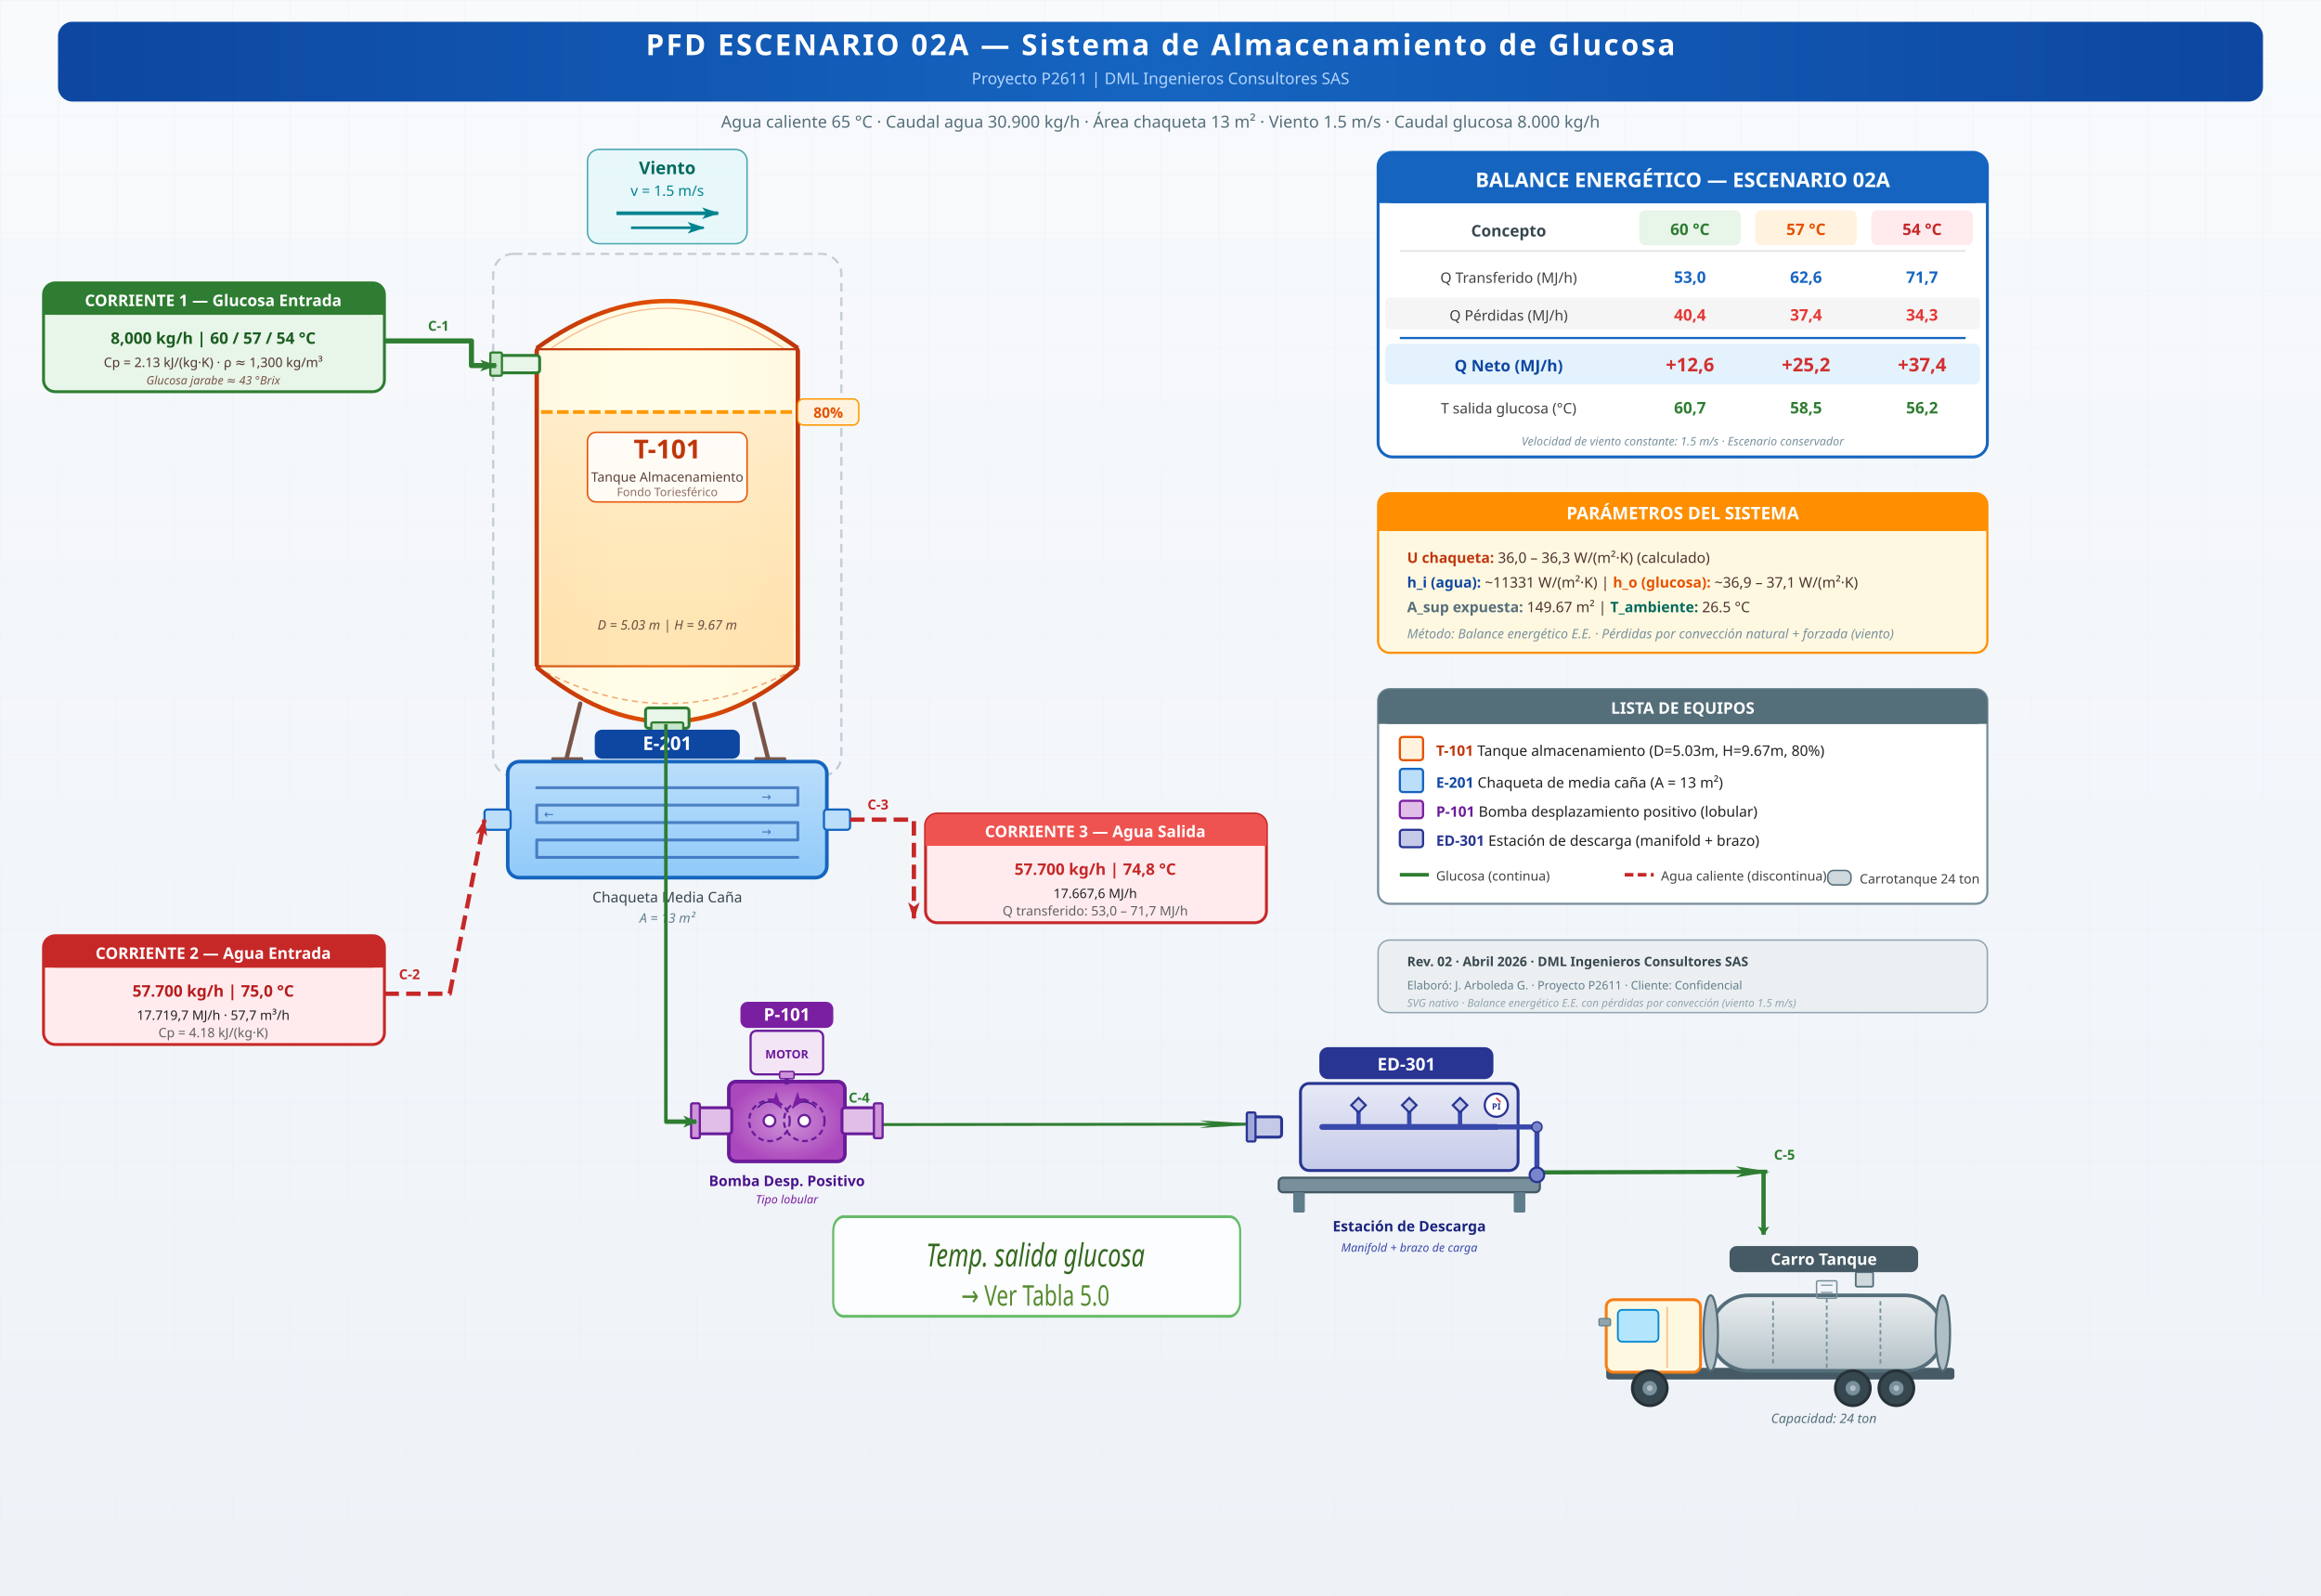
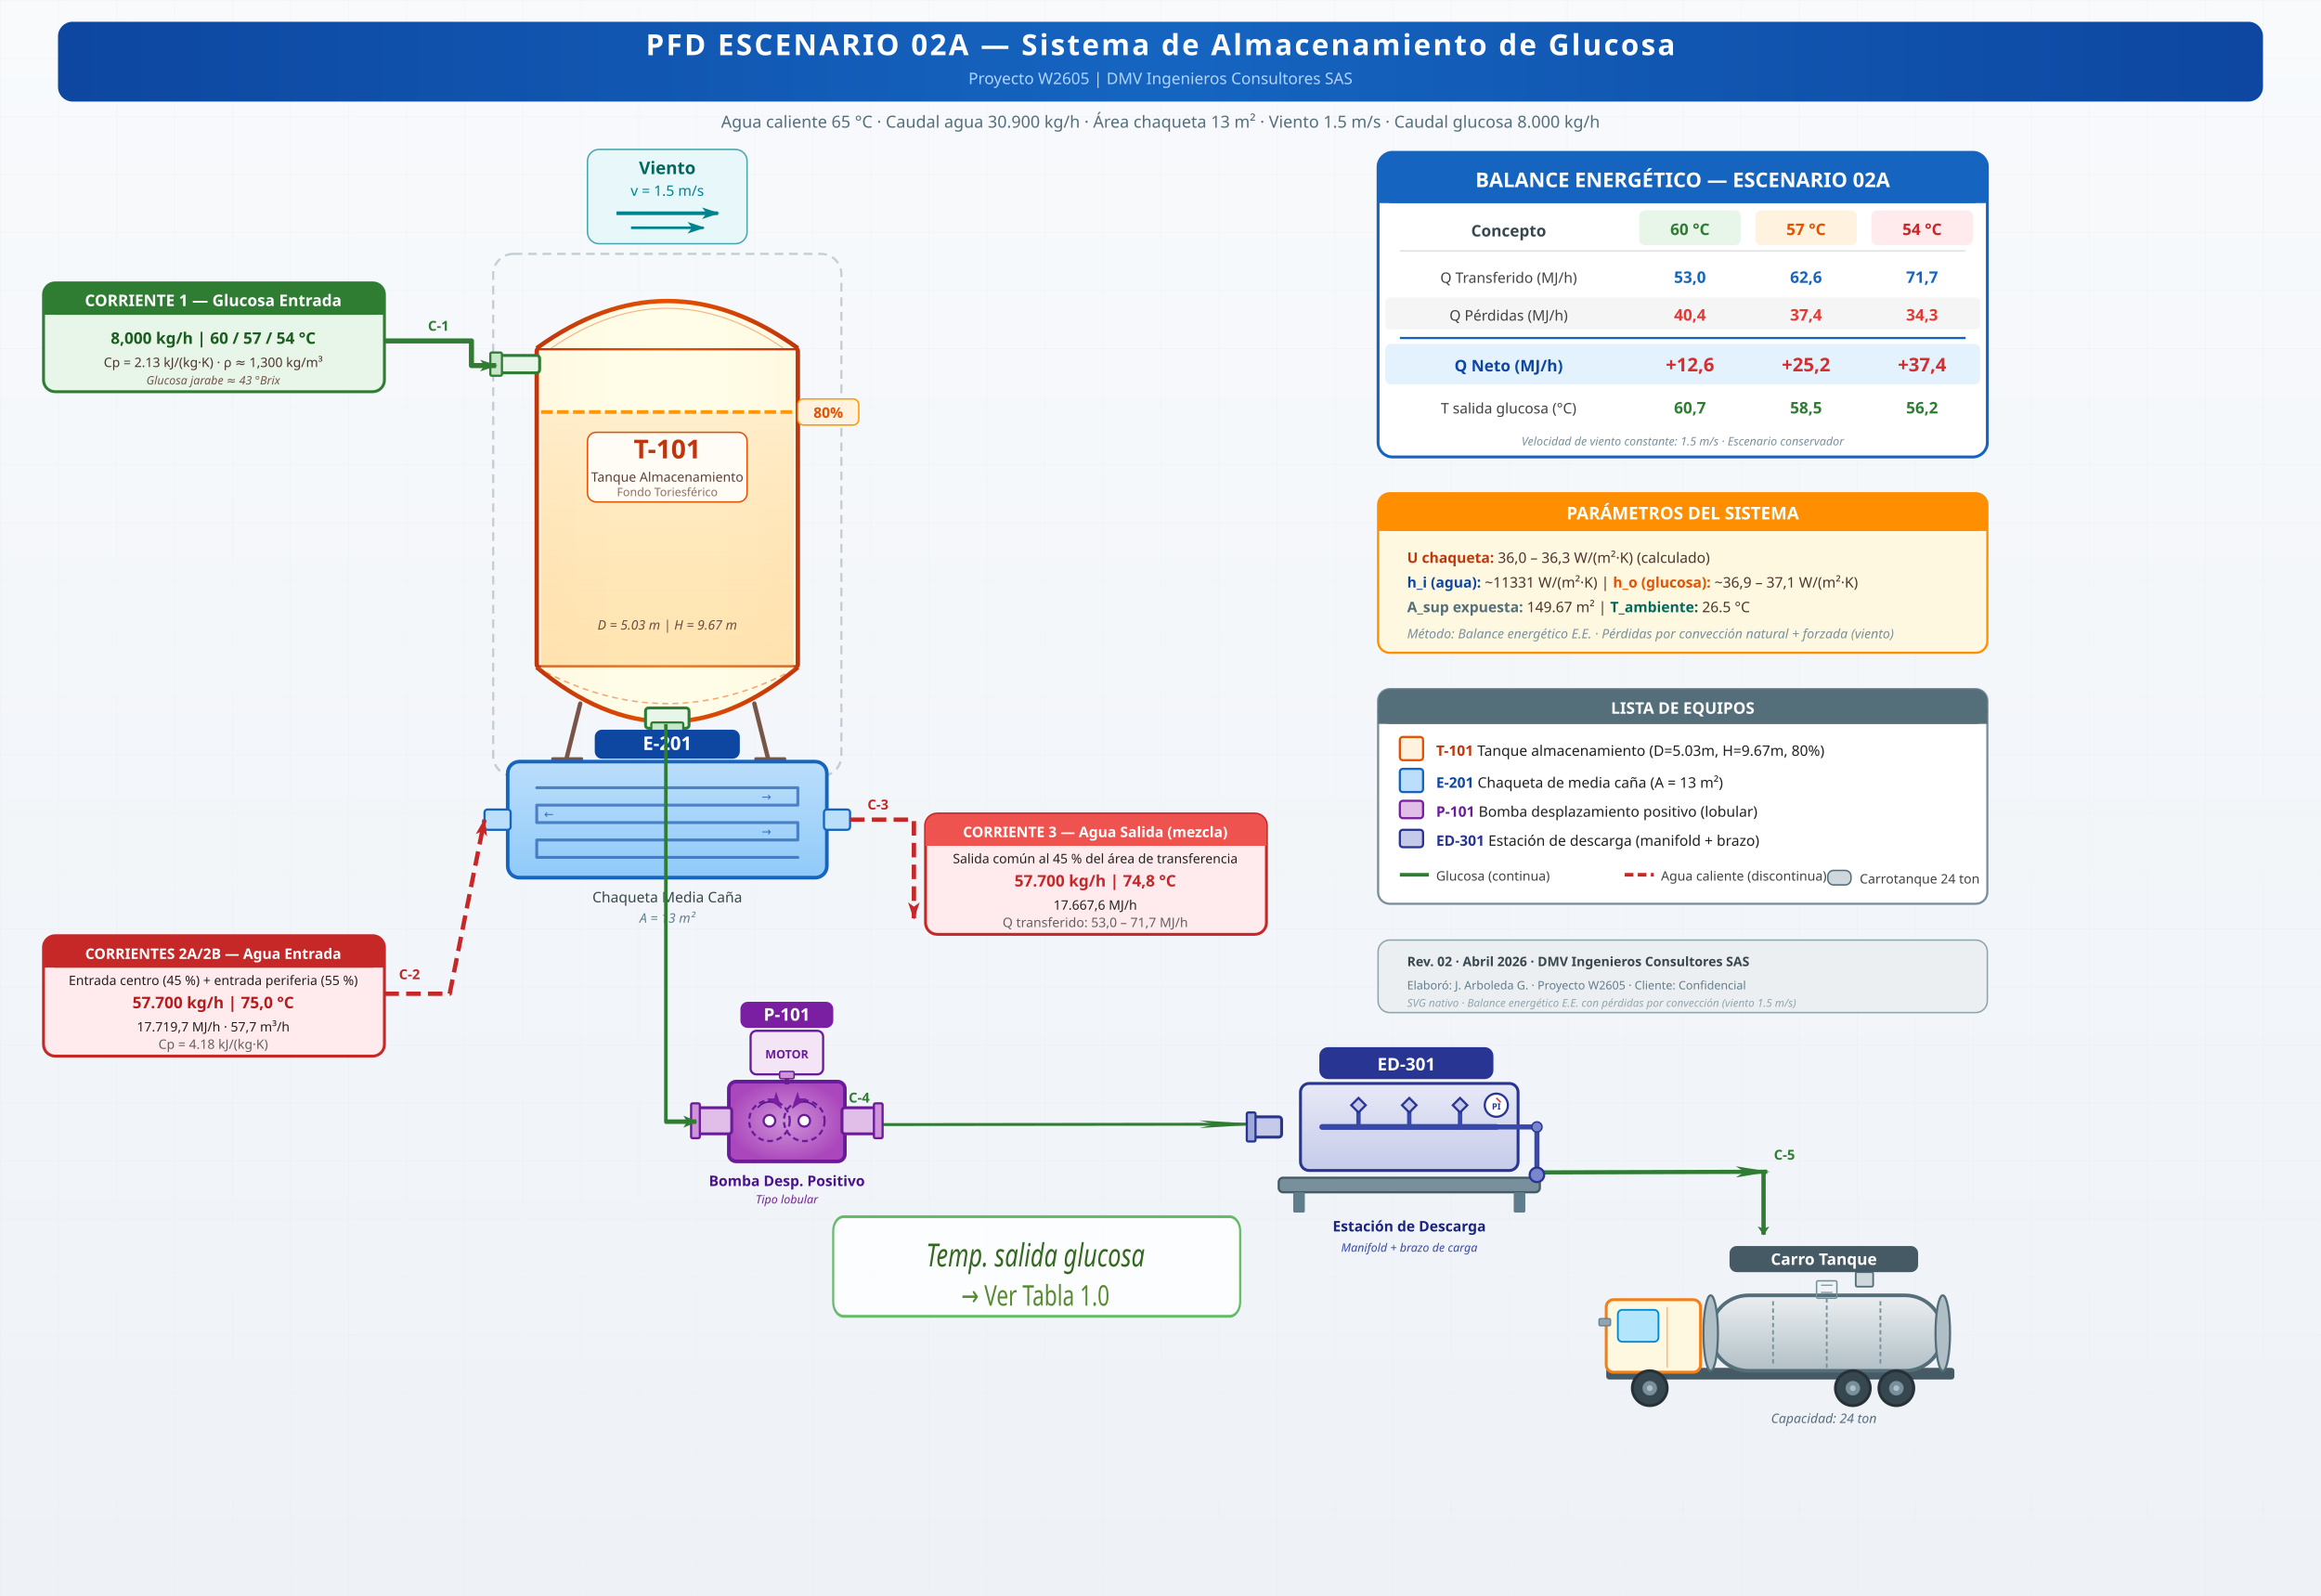
<svg xmlns="http://www.w3.org/2000/svg" width="1600" height="1100" viewBox="0 0 1600 1100" version="1.1" id="svg164">
  <defs id="defs27">
    <linearGradient id="bgGrad" x1="0" y1="0" x2="0" y2="1">
      <stop offset="0%" stop-color="#F8FAFC" id="stop1" />
      <stop offset="100%" stop-color="#EEF2F7" id="stop2" />
    </linearGradient>
    <pattern id="grid" width="40" height="40" patternUnits="userSpaceOnUse">
      <path d="M 40 0 L 0 0 0 40" fill="none" stroke="#E2E8F0" stroke-width="0.5" opacity="0.6" id="path2" />
    </pattern>
    <linearGradient id="tankBody" x1="0" y1="0" x2="1" y2="0">
      <stop offset="0%" stop-color="#FFF8E1" id="stop3" />
      <stop offset="30%" stop-color="#FFFDE7" id="stop4" />
      <stop offset="70%" stop-color="#FFFDE7" id="stop5" />
      <stop offset="100%" stop-color="#FFF8E1" id="stop6" />
    </linearGradient>
    <linearGradient id="tankStroke" x1="0" y1="0" x2="1" y2="0">
      <stop offset="0%" stop-color="#BF360C" id="stop7" />
      <stop offset="50%" stop-color="#E65100" id="stop8" />
      <stop offset="100%" stop-color="#BF360C" id="stop9" />
    </linearGradient>
    <linearGradient id="glucosaLiquid" x1="0" y1="0" x2="0" y2="1">
      <stop offset="0%" stop-color="#FFE0B2" stop-opacity="0.5" id="stop10" />
      <stop offset="100%" stop-color="#FFB74D" stop-opacity="0.35" id="stop11" />
    </linearGradient>
    <radialGradient id="pumpGrad" cx="33.394" cy="32.94" r="34.437" gradientTransform="scale(1.197824,0.8348471)" fx="33.394" fy="32.94" gradientUnits="userSpaceOnUse">
      <stop offset="0%" stop-color="#CE93D8" id="stop12" />
      <stop offset="100%" stop-color="#AB47BC" id="stop13" />
    </radialGradient>
    <linearGradient id="truckTankGrad" x1="40.973" y1="1.295" x2="40.973" y2="95.403" gradientTransform="scale(1.726746,0.579124)" gradientUnits="userSpaceOnUse">
      <stop offset="0%" stop-color="#ECEFF1" id="stop14" />
      <stop offset="50%" stop-color="#CFD8DC" id="stop15" />
      <stop offset="100%" stop-color="#B0BEC5" id="stop16" />
    </linearGradient>
    <linearGradient id="jacketGrad" x1="0" y1="0" x2="0" y2="1">
      <stop offset="0%" stop-color="#BBDEFB" id="stop17" />
      <stop offset="100%" stop-color="#90CAF9" id="stop18" />
    </linearGradient>
    <linearGradient id="titleGrad" x1="0" y1="0" x2="1" y2="0">
      <stop offset="0%" stop-color="#0D47A1" id="stop19" />
      <stop offset="50%" stop-color="#1565C0" id="stop20" />
      <stop offset="100%" stop-color="#0D47A1" id="stop21" />
    </linearGradient>
    <linearGradient id="stationGrad" x1="8.941" y1="29.749" x2="8.941" y2="126.827" gradientTransform="scale(1.565763,0.6386664)" gradientUnits="userSpaceOnUse">
      <stop offset="0%" stop-color="#E8EAF6" id="stop22" />
      <stop offset="100%" stop-color="#C5CAE9" id="stop23" />
    </linearGradient>
    <filter id="shadow" x="-5%" y="-5%" width="115%" height="115%">
      <feDropShadow dx="2" dy="3" stdDeviation="4" flood-color="#1A237E" flood-opacity="0.12" />
    </filter>
    <filter id="shadowSm" x="-3%" y="-3%" width="108%" height="108%">
      <feDropShadow dx="1" dy="1.5" stdDeviation="2" flood-color="#000" flood-opacity="0.1" />
    </filter>
    <marker id="arrowGreen" markerWidth="12" markerHeight="8" refX="11" refY="4" orient="auto" markerUnits="userSpaceOnUse">
      <path d="M 0 0 L 12 4 L 0 8 L 3 4 Z" fill="#2E7D32" id="path23" />
    </marker>
    <marker id="arrowRed" markerWidth="12" markerHeight="8" refX="11" refY="4" orient="auto" markerUnits="userSpaceOnUse">
      <path d="M 0 0 L 12 4 L 0 8 L 3 4 Z" fill="#C62828" id="path24" />
    </marker>
    <marker id="arrowCyan" markerWidth="12" markerHeight="8" refX="11" refY="4" orient="auto" markerUnits="userSpaceOnUse">
      <path d="M 0 0 L 12 4 L 0 8 L 3 4 Z" fill="#00838F" id="path25" />
    </marker>
    <marker id="arrowPurple" markerWidth="12" markerHeight="8" refX="11" refY="4" orient="auto" markerUnits="userSpaceOnUse">
      <path d="M 0 0 L 12 4 L 0 8 L 3 4 Z" fill="#7B1FA2" id="path26" />
    </marker>
    <marker id="arrowIndigo" markerWidth="12" markerHeight="8" refX="11" refY="4" orient="auto" markerUnits="userSpaceOnUse">
      <path d="M 0 0 L 12 4 L 0 8 L 3 4 Z" fill="#283593" id="path27" />
    </marker>
    <marker id="arrowGreen-0" markerWidth="12" markerHeight="8" refX="11" refY="4" orient="auto" markerUnits="userSpaceOnUse">
      <path d="M 0,0 12,4 0,8 3,4 Z" fill="#2e7d32" id="path23-9" />
    </marker>
    <marker id="arrowGreen-0-8" markerWidth="12" markerHeight="8" refX="11" refY="4" orient="auto" markerUnits="userSpaceOnUse">
      <path d="M 0,0 12,4 0,8 3,4 Z" fill="#2e7d32" id="path23-9-2" />
    </marker>
  </defs>
  <rect width="1600" height="1100" fill="url(#bgGrad)" id="rect27" />
  <rect width="1600" height="1100" fill="url(#grid)" id="rect28" />
  <polyline points="838,783 838,810 838,866" fill="none" stroke="#2e7d32" stroke-width="3" stroke-linejoin="round" marker-end="url(#arrowGreen-0-8)" id="polyline103-8-5" transform="matrix(-0.01100097,-0.9608319,1.961035,-0.00539005,-470.8114,1617.572)" style="marker-end:url(#arrowGreen-0-8)" />
  <polyline points="838,783 838,810 838,866" fill="none" stroke="#2e7d32" stroke-width="3" stroke-linejoin="round" marker-end="url(#arrowGreen-0)" id="polyline103-8" transform="matrix(-0.02019914,-0.6612821,3.600703,-0.00370964,-2234.926,1332.301)" style="marker-end:url(#arrowGreen-0)" />
  <g id="g30">
    <rect x="40" y="15" width="1520" height="55" rx="10" fill="url(#titleGrad)" id="rect29" />
    <text x="800" y="38" font-family="'Segoe UI', Tahoma, sans-serif" font-size="20" font-weight="700" fill="#FFF" text-anchor="middle" letter-spacing="1.5" id="text29">PFD ESCENARIO 02A — Sistema de Almacenamiento de Glucosa</text>
-     <text x="800" y="58" font-family="'Segoe UI', Tahoma, sans-serif" font-size="11" fill="#B3D4FC" text-anchor="middle" id="text30">Proyecto P2611  |  DML Ingenieros Consultores SAS</text>
+     <text x="800" y="58" font-family="'Segoe UI', Tahoma, sans-serif" font-size="11" fill="#B3D4FC" text-anchor="middle" id="text30">Proyecto W2605  |  DMV Ingenieros Consultores SAS</text>
  </g>
  <text x="800" y="88" font-family="'Segoe UI', Tahoma, sans-serif" font-size="11.5" fill="#546E7A" text-anchor="middle" id="text31">
    Agua caliente 65 °C  ·  Caudal agua 30.900 kg/h  ·  Área chaqueta 13 m²  ·  Viento 1.5 m/s  ·  Caudal glucosa 8.000 kg/h
  </text>
  <g transform="translate(460, 115)" id="g34">
    <rect x="-55" y="-12" width="110" height="65" rx="8" fill="#E0F7FA" stroke="#00838F" stroke-width="1" opacity="0.7" id="rect31" />
    <text x="0" y="5" font-family="'Segoe UI', Tahoma, sans-serif" font-size="12" font-weight="600" fill="#00695C" text-anchor="middle" id="text32">Viento</text>
    <text x="0" y="20" font-family="'Segoe UI', Tahoma, sans-serif" font-size="10" fill="#00838F" text-anchor="middle" id="text33">v = 1.5 m/s</text>
    <line x1="-35" y1="32" x2="35" y2="32" stroke="#00838F" stroke-width="2.5" marker-end="url(#arrowCyan)" id="line33" />
    <line x1="-25" y1="42" x2="25" y2="42" stroke="#00838F" stroke-width="1.8" marker-end="url(#arrowCyan)" id="line34" />
  </g>
  <g id="tank-T101" transform="translate(360, 190)">
    <rect x="-20" y="-15" width="240" height="360" rx="14" fill="none" stroke="#90A4AE" stroke-width="1.5" stroke-dasharray="6,4" opacity="0.5" id="rect34" />
    <rect x="10" y="50" width="180" height="220" fill="url(#tankBody)" stroke="url(#tankStroke)" stroke-width="3" rx="2" id="rect35" />
    <path d="M 10,50 Q 100,-15 190,50" fill="url(#tankBody)" stroke="url(#tankStroke)" stroke-width="3" id="path35" />
    <path d="M 20,50 Q 100,-5 180,50" fill="none" stroke="#E65100" stroke-width="0.8" opacity="0.4" id="path36" />
    <path d="M 10,270 Q 100,345 190,270" fill="url(#tankBody)" stroke="url(#tankStroke)" stroke-width="3" id="path37" />
    <path d="M 10,270 Q 100,320 190,270" fill="none" stroke="#E65100" stroke-width="1" stroke-dasharray="4,3" opacity="0.5" id="path38" />
    <rect x="13" y="94" width="174" height="176" fill="url(#glucosaLiquid)" id="rect38" />
    <line x1="13" y1="94" x2="187" y2="94" stroke="#FF9800" stroke-width="2.5" stroke-dasharray="8,3" id="line38" />
    <rect x="190" y="85" width="42" height="18" rx="4" fill="#FFF3E0" stroke="#FF9800" stroke-width="1" id="rect39" />
    <text x="211" y="98" font-family="'Segoe UI', Tahoma, sans-serif" font-size="10" font-weight="700" fill="#E65100" text-anchor="middle" id="text39">80%</text>
    <rect x="-18" y="55" width="30" height="12" rx="2" fill="#E8F5E9" stroke="#2E7D32" stroke-width="2" id="rect40" />
    <rect x="-22" y="53" width="8" height="16" rx="1" fill="#C8E6C9" stroke="#2E7D32" stroke-width="1.5" id="rect41" />
    <rect x="85" y="298" width="30" height="14" rx="2" fill="#E8F5E9" stroke="#2E7D32" stroke-width="2" id="rect42" />
    <rect x="89" y="308" width="22" height="8" rx="1" fill="#C8E6C9" stroke="#2E7D32" stroke-width="1.5" id="rect43" />
    <line x1="40" y1="295" x2="30" y2="335" stroke="#795548" stroke-width="3" stroke-linecap="round" id="line43" />
    <line x1="160" y1="295" x2="170" y2="335" stroke="#795548" stroke-width="3" stroke-linecap="round" id="line44" />
    <rect x="20" y="332" width="22" height="5" rx="1" fill="#795548" id="rect44" />
    <rect x="160" y="332" width="22" height="5" rx="1" fill="#795548" id="rect45" />
    <rect x="45" y="108" width="110" height="48" rx="6" fill="white" fill-opacity="0.85" stroke="#E65100" stroke-width="1" id="rect46" />
    <text x="100" y="126" font-family="'Segoe UI', Tahoma, sans-serif" font-size="18" font-weight="800" fill="#BF360C" text-anchor="middle" id="text46">T-101</text>
    <text x="100" y="142" font-family="'Segoe UI', Tahoma, sans-serif" font-size="9" fill="#5D4037" text-anchor="middle" id="text47">Tanque Almacenamiento</text>
    <text x="100" y="152" font-family="'Segoe UI', Tahoma, sans-serif" font-size="8" fill="#8D6E63" text-anchor="middle" id="text48">Fondo Toriesférico</text>
    <text x="100" y="244" font-family="'Segoe UI', Tahoma, sans-serif" font-size="9" fill="#6D4C41" text-anchor="middle" font-style="italic" id="text49">D = 5.03 m  |  H = 9.67 m</text>
  </g>
  <g id="jacket-E201" transform="translate(350, 525)">
    <rect x="0" y="0" width="220" height="80" rx="8" fill="url(#jacketGrad)" stroke="#1565C0" stroke-width="2.5" id="rect49" />
    <polyline points="20,18 200,18 200,30 20,30 20,42 200,42 200,54 20,54 20,66 200,66" fill="none" stroke="#0D47A1" stroke-width="2" stroke-linecap="round" stroke-linejoin="round" opacity="0.6" id="polyline49" />
    <text x="175" y="27" font-family="'Segoe UI'" font-size="8" fill="#0D47A1" opacity="0.7" id="text50">→</text>
    <text x="25" y="39" font-family="'Segoe UI'" font-size="8" fill="#0D47A1" opacity="0.7" id="text51">←</text>
    <text x="175" y="51" font-family="'Segoe UI'" font-size="8" fill="#0D47A1" opacity="0.7" id="text52">→</text>
    <rect x="-16" y="33" width="18" height="14" rx="2" fill="#BBDEFB" stroke="#1565C0" stroke-width="1.5" id="rect52" />
    <rect x="218" y="33" width="18" height="14" rx="2" fill="#BBDEFB" stroke="#1565C0" stroke-width="1.5" id="rect53" />
    <rect x="60" y="-22" width="100" height="20" rx="5" fill="#0D47A1" id="rect54" />
    <text x="110" y="-8" font-family="'Segoe UI', Tahoma, sans-serif" font-size="13" font-weight="700" fill="white" text-anchor="middle" id="text54">E-201</text>
    <text x="110" y="97" font-family="'Segoe UI', Tahoma, sans-serif" font-size="10" fill="#37474F" text-anchor="middle" id="text55">Chaqueta Media Caña</text>
    <text x="110" y="111" font-family="'Segoe UI', Tahoma, sans-serif" font-size="9" fill="#607D8B" text-anchor="middle" font-style="italic" id="text56">A = 13 m²</text>
  </g>
  <g id="pump-P101" transform="translate(502.4264,745.5711)">
    <rect x="0" y="0" width="80" height="55" rx="5" fill="url(#pumpGrad)" stroke="#6a1b9a" stroke-width="2.5" id="rect56" style="fill:url(#pumpGrad)" />
    <circle cx="28" cy="27" r="14" fill="none" stroke="#6a1b9a" stroke-width="1.5" stroke-dasharray="4, 2.5" id="circle56" />
    <circle cx="52" cy="27" r="14" fill="none" stroke="#6a1b9a" stroke-width="1.5" stroke-dasharray="4, 2.5" id="circle57" />
    <circle cx="28" cy="27" r="4" fill="#ffffff" stroke="#6a1b9a" stroke-width="1.5" id="circle58" />
    <circle cx="52" cy="27" r="4" fill="#ffffff" stroke="#6a1b9a" stroke-width="1.5" id="circle59" />
    <path d="m 20,18 a 10,10 0 0 1 16,0" fill="none" stroke="#4a148c" stroke-width="1" marker-end="url(#arrowPurple)" id="path59" />
    <path d="M 60,18 A 10,10 0 0 0 44,18" fill="none" stroke="#4a148c" stroke-width="1" marker-end="url(#arrowPurple)" id="path60" />
    <rect x="-22" y="18" width="24" height="18" rx="2" fill="#e1bee7" stroke="#6a1b9a" stroke-width="2" id="rect60" />
    <rect x="-26" y="15" width="6" height="24" rx="1" fill="#ce93d8" stroke="#6a1b9a" stroke-width="1.5" id="rect61" />
    <rect x="78" y="18" width="24" height="18" rx="2" fill="#e1bee7" stroke="#6a1b9a" stroke-width="2" id="rect62" />
    <rect x="100" y="15" width="6" height="24" rx="1" fill="#ce93d8" stroke="#6a1b9a" stroke-width="1.5" id="rect63" />
    <rect x="15" y="-35" width="50" height="30" rx="4" fill="#f3e5f5" stroke="#6a1b9a" stroke-width="1.5" id="rect64" />
    <text x="40" y="-16" font-family="'Segoe UI', Tahoma, sans-serif" font-size="8px" fill="#6a1b9a" text-anchor="middle" font-weight="600" id="text64">MOTOR</text>
    <line x1="40" y1="-5" x2="40" y2="2" stroke="#6a1b9a" stroke-width="3" id="line64" />
    <rect x="35" y="-7" width="10" height="5" rx="1" fill="#ce93d8" stroke="#6a1b9a" stroke-width="1" id="rect65" />
    <rect x="8" y="-55" width="64" height="18" rx="5" fill="#7b1fa2" id="rect66" />
    <text x="40" y="-42" font-family="'Segoe UI', Tahoma, sans-serif" font-size="12px" font-weight="700" fill="#ffffff" text-anchor="middle" id="text66">P-101</text>
    <text x="40" y="72" font-family="'Segoe UI', Tahoma, sans-serif" font-size="10px" fill="#4a148c" text-anchor="middle" font-weight="600" id="text67">Bomba Desp. Positivo</text>
    <text x="40" y="84" font-family="'Segoe UI', Tahoma, sans-serif" font-size="8px" fill="#7b1fa2" text-anchor="middle" font-style="italic" id="text68">Tipo lobular</text>
  </g>
  <g id="station-ED301" transform="translate(881.4915,726.8442)">
    <rect x="0" y="85" width="180" height="10" rx="3" fill="#78909c" stroke="#455a64" stroke-width="1.5" id="rect68" />
    <rect x="10" y="95" width="8" height="14" rx="1" fill="#607d8b" id="rect69" />
    <rect x="162" y="95" width="8" height="14" rx="1" fill="#607d8b" id="rect70" />
    <rect x="15" y="20" width="150" height="60" rx="6" fill="url(#stationGrad)" stroke="#283593" stroke-width="2" id="rect71" style="fill:url(#stationGrad)" />
    <line x1="30" y1="50" x2="150" y2="50" stroke="#3949ab" stroke-width="4" stroke-linecap="round" id="line71" />
    <line x1="55" y1="35" x2="55" y2="50" stroke="#3949ab" stroke-width="3" stroke-linecap="round" id="line72" />
    <polygon points="55,40 60,35 55,30 50,35 " fill="#c5cae9" stroke="#283593" stroke-width="1.5" id="polygon72" />
    <line x1="90" y1="35" x2="90" y2="50" stroke="#3949ab" stroke-width="3" stroke-linecap="round" id="line73" />
    <polygon points="90,40 95,35 90,30 85,35 " fill="#c5cae9" stroke="#283593" stroke-width="1.5" id="polygon73" />
    <line x1="125" y1="35" x2="125" y2="50" stroke="#3949ab" stroke-width="3" stroke-linecap="round" id="line74" />
    <polygon points="125,40 130,35 125,30 120,35 " fill="#c5cae9" stroke="#283593" stroke-width="1.5" id="polygon74" />
    <circle cx="150" cy="35" r="8" fill="#ffffff" stroke="#283593" stroke-width="1.5" id="circle74" />
    <text x="150" y="38" font-family="'Segoe UI'" font-size="6px" fill="#283593" text-anchor="middle" font-weight="700" id="text74">PI</text>
    <line x1="150" y1="30" x2="153" y2="33" stroke="#d32f2f" stroke-width="1" id="line75" />
    <line x1="150" y1="50" x2="178" y2="50" stroke="#3949ab" stroke-width="3.5" stroke-linecap="round" id="line76" />
    <line x1="178" y1="50" x2="178" y2="80" stroke="#3949ab" stroke-width="3.5" stroke-linecap="round" id="line77" />
    <circle cx="178" cy="50" r="3.5" fill="#7986cb" stroke="#283593" stroke-width="1" id="circle77" />
    <circle cx="178" cy="83" r="5" fill="#7986cb" stroke="#283593" stroke-width="1.5" id="circle78" />
    <rect x="-18" y="43" width="20" height="14" rx="2" fill="#c5cae9" stroke="#283593" stroke-width="2" id="rect78" />
    <rect x="-22" y="40" width="6" height="20" rx="1" fill="#9fa8da" stroke="#283593" stroke-width="1.5" id="rect79" />
    <rect x="28" y="-5" width="120" height="22" rx="6" fill="#283593" id="rect80" />
    <text x="88" y="11" font-family="'Segoe UI', Tahoma, sans-serif" font-size="12px" font-weight="700" fill="#ffffff" text-anchor="middle" id="text80">ED-301</text>
    <text x="90" y="122" font-family="'Segoe UI', Tahoma, sans-serif" font-size="10px" fill="#1a237e" text-anchor="middle" font-weight="600" id="text81">Estación de Descarga</text>
    <text x="90" y="136" font-family="'Segoe UI', Tahoma, sans-serif" font-size="8px" fill="#3949ab" text-anchor="middle" font-style="italic" id="text82">Manifold + brazo de carga</text>
  </g>
  <g id="truck" transform="translate(1107.273,890.9091)">
    <rect x="0" y="52" width="240" height="8" rx="2" fill="#455a64" id="rect82" />
    <rect x="0" y="5" width="65" height="50" rx="5" fill="#fff8e1" stroke="#f57f17" stroke-width="2" id="rect83" />
    <rect x="8" y="12" width="28" height="22" rx="3" fill="#b3e5fc" stroke="#0288d1" stroke-width="1.2" id="rect84" />
    <line x1="42" y1="10" x2="42" y2="52" stroke="#f57f17" stroke-width="1" opacity="0.5" id="line84" />
    <rect x="-5" y="18" width="8" height="5" rx="1" fill="#90a4ae" stroke="#607d8b" stroke-width="0.8" id="rect85" />
    <rect x="72" y="2" width="160" height="52" rx="26" fill="url(#truckTankGrad)" stroke="#546e7a" stroke-width="2.5" id="rect86" style="fill:url(#truckTankGrad)" />
    <ellipse cx="72" cy="28" rx="5" ry="26" fill="#b0bec5" stroke="#546e7a" stroke-width="1.5" id="ellipse86" />
    <ellipse cx="232" cy="28" rx="5" ry="26" fill="#b0bec5" stroke="#546e7a" stroke-width="1.5" id="ellipse87" />
    <line x1="115" y1="6" x2="115" y2="50" stroke="#78909c" stroke-width="1.2" stroke-dasharray="3, 2" id="line87" />
    <line x1="152" y1="4" x2="152" y2="52" stroke="#78909c" stroke-width="1.2" stroke-dasharray="3, 2" id="line88" />
    <line x1="189" y1="6" x2="189" y2="50" stroke="#78909c" stroke-width="1.2" stroke-dasharray="3, 2" id="line89" />
    <rect x="145" y="-8" width="14" height="12" rx="1" fill="none" stroke="#78909c" stroke-width="1" id="rect89" />
    <line x1="148" y1="-5" x2="156" y2="-5" stroke="#78909c" stroke-width="0.8" id="line90" />
    <line x1="148" y1="0" x2="156" y2="0" stroke="#78909c" stroke-width="0.8" id="line91" />
    <rect x="172" y="-14" width="12" height="10" rx="1" fill="#cfd8dc" stroke="#546e7a" stroke-width="1.2" id="rect91" />
    <circle cx="30" cy="66" r="12" fill="#37474f" stroke="#263238" stroke-width="2" id="circle91" />
    <circle cx="30" cy="66" r="5" fill="#78909c" id="circle92" />
    <circle cx="30" cy="66" r="2" fill="#b0bec5" id="circle93" />
    <circle cx="170" cy="66" r="12" fill="#37474f" stroke="#263238" stroke-width="2" id="circle94" />
    <circle cx="170" cy="66" r="5" fill="#78909c" id="circle95" />
    <circle cx="170" cy="66" r="2" fill="#b0bec5" id="circle96" />
    <circle cx="200" cy="66" r="12" fill="#37474f" stroke="#263238" stroke-width="2" id="circle97" />
    <circle cx="200" cy="66" r="5" fill="#78909c" id="circle98" />
    <circle cx="200" cy="66" r="2" fill="#b0bec5" id="circle99" />
    <rect x="85" y="-32" width="130" height="18" rx="5" fill="#455a64" id="rect99" />
    <text x="150" y="-19" font-family="'Segoe UI', Tahoma, sans-serif" font-size="11px" font-weight="700" fill="#ffffff" text-anchor="middle" id="text99">Carro Tanque</text>
    <text x="150" y="90" font-family="'Segoe UI', Tahoma, sans-serif" font-size="9px" fill="#546e7a" text-anchor="middle" font-style="italic" id="text100">Capacidad: 24 ton</text>
  </g>
  <polyline points="265,235 325,235 325,252 342,252" fill="none" stroke="#2E7D32" stroke-width="3.5" marker-end="url(#arrowGreen)" stroke-linejoin="round" id="polyline100" />
  <text x="295" y="228" font-family="'Segoe UI', Tahoma, sans-serif" font-size="9.5" fill="#2E7D32" font-weight="700" id="text101">C-1</text>
  <polyline points="460,504 460,768 434,768" fill="none" stroke="#2e7d32" stroke-width="3" stroke-linejoin="round" marker-end="url(#arrowGreen)" id="polyline101" transform="matrix(-0.8074305,0,0,1.038175,830.4436,-24.14149)" />
  <text x="585" y="760" font-family="'Segoe UI', Tahoma, sans-serif" font-size="9.5" fill="#2E7D32" font-weight="700" id="text102">C-4</text>
  <polyline points="838,783 838,810 838,866" fill="none" stroke="#2e7d32" stroke-width="3" stroke-linejoin="round" marker-end="url(#arrowGreen)" id="polyline103" transform="matrix(1,0,0,0.5153309,377.7228,404.8056)" />
  <text x="1222.849" y="799.394" font-family="'Segoe UI', Tahoma, sans-serif" font-size="9.5px" fill="#2e7d32" font-weight="700" id="text103">C-5</text>
  <polyline points="265,685 310,685 334,565" fill="none" stroke="#C62828" stroke-width="3" stroke-dasharray="10,5" marker-end="url(#arrowRed)" stroke-linejoin="round" id="polyline104" />
  <text x="275" y="675" font-family="'Segoe UI', Tahoma, sans-serif" font-size="9.5" fill="#C62828" font-weight="700" id="text104">C-2</text>
  <polyline points="586,565 630,565 630,633" fill="none" stroke="#C62828" stroke-width="3" stroke-dasharray="10,5" marker-end="url(#arrowRed)" stroke-linejoin="round" id="polyline105" />
  <text x="598" y="558" font-family="'Segoe UI', Tahoma, sans-serif" font-size="9.5" fill="#C62828" font-weight="700" id="text105">C-3</text>
  <g transform="matrix(1.809913,0,0,2.452988,583.4267,868.1151)" id="g107">
    <rect x="-5" y="-12" width="155" height="28" rx="4" fill="#ffffff" fill-opacity="0.8" stroke="#66bb6a" stroke-width="0.8" id="rect105" />
    <text x="72" y="2" font-family="'Segoe UI', Tahoma, sans-serif" font-size="9px" fill="#33691e" text-anchor="middle" font-style="italic" id="text106">Temp. salida glucosa</text>
-     <text x="72" y="13" font-family="'Segoe UI', Tahoma, sans-serif" font-size="8px" fill="#558b2f" text-anchor="middle" id="text107">→ Ver Tabla 5.0</text>
+     <text x="72" y="13" font-family="'Segoe UI', Tahoma, sans-serif" font-size="8px" fill="#558b2f" text-anchor="middle" id="text107">→ Ver Tabla 1.0</text>
  </g>
  <g id="stream1" transform="translate(30, 195)">
    <rect x="0" y="0" width="235" height="75" rx="8" fill="#E8F5E9" stroke="#2E7D32" stroke-width="2" id="rect107" />
    <rect x="0" y="0" width="235" height="22" rx="8" fill="#2E7D32" id="rect108" />
    <rect x="0" y="12" width="235" height="10" fill="#2E7D32" id="rect109" />
    <text x="117" y="16" font-family="'Segoe UI', Tahoma, sans-serif" font-size="11" font-weight="700" fill="white" text-anchor="middle" id="text109">CORRIENTE 1 — Glucosa Entrada</text>
    <text x="117" y="42" font-family="'Segoe UI', Tahoma, sans-serif" font-size="11" fill="#1B5E20" text-anchor="middle" font-weight="600" id="text110">8,000 kg/h  |  60 / 57 / 54 °C</text>
    <text x="117" y="58" font-family="'Segoe UI', Tahoma, sans-serif" font-size="9" fill="#4E342E" text-anchor="middle" id="text111">Cp = 2.13 kJ/(kg·K)  ·  ρ ≈ 1,300 kg/m³</text>
    <text x="117" y="70" font-family="'Segoe UI', Tahoma, sans-serif" font-size="8" fill="#795548" text-anchor="middle" font-style="italic" id="text112">Glucosa jarabe ≈ 43 °Brix</text>
  </g>
  <g id="stream2" transform="translate(30, 645)">
-     <rect x="0" y="0" width="235" height="75" rx="8" fill="#FFEBEE" stroke="#C62828" stroke-width="2" id="rect112" />
+     <rect x="0" y="0" width="235" height="83" rx="8" fill="#FFEBEE" stroke="#C62828" stroke-width="2" id="rect112" />
    <rect x="0" y="0" width="235" height="22" rx="8" fill="#C62828" id="rect113" />
    <rect x="0" y="12" width="235" height="10" fill="#C62828" id="rect114" />
-     <text x="117" y="16" font-family="'Segoe UI', Tahoma, sans-serif" font-size="11" font-weight="700" fill="white" text-anchor="middle" id="text114">CORRIENTE 2 — Agua Entrada</text>
-     <text x="117" y="42" font-family="'Segoe UI', Tahoma, sans-serif" font-size="11" fill="#B71C1C" text-anchor="middle" font-weight="600" id="text115">57.700 kg/h  |  75,0 °C</text>
-     <text x="117" y="58" font-family="'Segoe UI', Tahoma, sans-serif" font-size="9" fill="#212121" text-anchor="middle" id="text116">17.719,7 MJ/h  ·  57,7 m³/h</text>
-     <text x="117" y="70" font-family="'Segoe UI', Tahoma, sans-serif" font-size="9" fill="#616161" text-anchor="middle" id="text117">Cp = 4.18 kJ/(kg·K)</text>
+     <text x="117" y="16" font-family="'Segoe UI', Tahoma, sans-serif" font-size="10" font-weight="700" fill="white" text-anchor="middle" id="text114">CORRIENTES 2A/2B — Agua Entrada</text>
+     <text x="117" y="34" font-family="'Segoe UI', Tahoma, sans-serif" font-size="9" fill="#212121" text-anchor="middle" id="text113">Entrada centro (45 %) + entrada periferia (55 %)</text>
+     <text x="117" y="50" font-family="'Segoe UI', Tahoma, sans-serif" font-size="11" fill="#B71C1C" text-anchor="middle" font-weight="600" id="text115">57.700 kg/h  |  75,0 °C</text>
+     <text x="117" y="66" font-family="'Segoe UI', Tahoma, sans-serif" font-size="9" fill="#212121" text-anchor="middle" id="text116">17.719,7 MJ/h  ·  57,7 m³/h</text>
+     <text x="117" y="78" font-family="'Segoe UI', Tahoma, sans-serif" font-size="9" fill="#616161" text-anchor="middle" id="text117">Cp = 4.18 kJ/(kg·K)</text>
  </g>
  <g id="stream3" transform="translate(638.0303,561.0606)">
-     <rect x="0" y="0" width="235" height="75" rx="8" fill="#ffebee" stroke="#c62828" stroke-width="2" id="rect117" />
+     <rect x="0" y="0" width="235" height="83" rx="8" fill="#ffebee" stroke="#c62828" stroke-width="2" id="rect117" />
    <rect x="0" y="0" width="235" height="22" rx="8" fill="#ef5350" id="rect118" />
    <rect x="0" y="12" width="235" height="10" fill="#ef5350" id="rect119" />
-     <text x="117" y="16" font-family="'Segoe UI', Tahoma, sans-serif" font-size="11px" font-weight="700" fill="#ffffff" text-anchor="middle" id="text119">CORRIENTE 3 — Agua Salida</text>
-     <text x="117" y="42" font-family="'Segoe UI', Tahoma, sans-serif" font-size="11px" fill="#c62828" text-anchor="middle" font-weight="600" id="text120">57.700 kg/h  |  74,8 °C</text>
-     <text x="117" y="58" font-family="'Segoe UI', Tahoma, sans-serif" font-size="9px" fill="#212121" text-anchor="middle" id="text121">17.667,6 MJ/h</text>
-     <text x="117" y="70" font-family="'Segoe UI', Tahoma, sans-serif" font-size="9px" fill="#616161" text-anchor="middle" id="text122">Q transferido: 53,0 – 71,7 MJ/h</text>
+     <text x="117" y="16" font-family="'Segoe UI', Tahoma, sans-serif" font-size="10px" font-weight="700" fill="#ffffff" text-anchor="middle" id="text119">CORRIENTE 3 — Agua Salida (mezcla)</text>
+     <text x="117" y="34" font-family="'Segoe UI', Tahoma, sans-serif" font-size="9px" fill="#212121" text-anchor="middle" id="text118">Salida común al 45 % del área de transferencia</text>
+     <text x="117" y="50" font-family="'Segoe UI', Tahoma, sans-serif" font-size="11px" fill="#c62828" text-anchor="middle" font-weight="600" id="text120">57.700 kg/h  |  74,8 °C</text>
+     <text x="117" y="66" font-family="'Segoe UI', Tahoma, sans-serif" font-size="9px" fill="#212121" text-anchor="middle" id="text121">17.667,6 MJ/h</text>
+     <text x="117" y="78" font-family="'Segoe UI', Tahoma, sans-serif" font-size="9px" fill="#616161" text-anchor="middle" id="text122">Q transferido: 53,0 – 71,7 MJ/h</text>
  </g>
  <g id="energyTable" transform="translate(950, 105)">
    <rect x="0" y="0" width="420" height="210" rx="10" fill="white" stroke="#1565C0" stroke-width="2" id="rect122" />
    <rect x="0" y="0" width="420" height="35" rx="10" fill="#1565C0" id="rect123" />
    <rect x="0" y="20" width="420" height="15" fill="#1565C0" id="rect124" />
    <text x="210" y="24" font-family="'Segoe UI', Tahoma, sans-serif" font-size="14" font-weight="700" fill="white" text-anchor="middle" id="text124">BALANCE ENERGÉTICO — ESCENARIO 02A</text>
    <text x="90" y="58" font-family="'Segoe UI', Tahoma, sans-serif" font-size="11" font-weight="700" fill="#37474F" text-anchor="middle" id="text125">Concepto</text>
    <rect x="180" y="40" width="70" height="24" rx="4" fill="#E8F5E9" id="rect125" />
    <text x="215" y="57" font-family="'Segoe UI', Tahoma, sans-serif" font-size="11" font-weight="700" fill="#2E7D32" text-anchor="middle" id="text126">60 °C</text>
    <rect x="260" y="40" width="70" height="24" rx="4" fill="#FFF3E0" id="rect126" />
    <text x="295" y="57" font-family="'Segoe UI', Tahoma, sans-serif" font-size="11" font-weight="700" fill="#E65100" text-anchor="middle" id="text127">57 °C</text>
    <rect x="340" y="40" width="70" height="24" rx="4" fill="#FFEBEE" id="rect127" />
    <text x="375" y="57" font-family="'Segoe UI', Tahoma, sans-serif" font-size="11" font-weight="700" fill="#C62828" text-anchor="middle" id="text128">54 °C</text>
    <line x1="15" y1="68" x2="405" y2="68" stroke="#E0E0E0" stroke-width="1" id="line128" />
    <text x="90" y="90" font-family="'Segoe UI', Tahoma, sans-serif" font-size="10" fill="#424242" text-anchor="middle" id="text129">Q Transferido (MJ/h)</text>
    <text x="215" y="90" font-family="'Segoe UI', Tahoma, sans-serif" font-size="11" fill="#1565C0" text-anchor="middle" font-weight="600" id="text130">53,0</text>
    <text x="295" y="90" font-family="'Segoe UI', Tahoma, sans-serif" font-size="11" fill="#1565C0" text-anchor="middle" font-weight="600" id="text131">62,6</text>
    <text x="375" y="90" font-family="'Segoe UI', Tahoma, sans-serif" font-size="11" fill="#1565C0" text-anchor="middle" font-weight="600" id="text132">71,7</text>
    <rect x="5" y="100" width="410" height="22" rx="3" fill="#F5F5F5" id="rect132" />
    <text x="90" y="116" font-family="'Segoe UI', Tahoma, sans-serif" font-size="10" fill="#424242" text-anchor="middle" id="text133">Q Pérdidas (MJ/h)</text>
    <text x="215" y="116" font-family="'Segoe UI', Tahoma, sans-serif" font-size="11" fill="#E53935" text-anchor="middle" font-weight="600" id="text134">40,4</text>
    <text x="295" y="116" font-family="'Segoe UI', Tahoma, sans-serif" font-size="11" fill="#E53935" text-anchor="middle" font-weight="600" id="text135">37,4</text>
    <text x="375" y="116" font-family="'Segoe UI', Tahoma, sans-serif" font-size="11" fill="#E53935" text-anchor="middle" font-weight="600" id="text136">34,3</text>
    <line x1="15" y1="128" x2="405" y2="128" stroke="#1565C0" stroke-width="1.5" id="line136" />
    <rect x="5" y="132" width="410" height="28" rx="4" fill="#E3F2FD" id="rect136" />
    <text x="90" y="151" font-family="'Segoe UI', Tahoma, sans-serif" font-size="11" fill="#0D47A1" text-anchor="middle" font-weight="700" id="text137">Q Neto (MJ/h)</text>
    <text x="215" y="151" font-family="'Segoe UI', Tahoma, sans-serif" font-size="13" fill="#D32F2F" text-anchor="middle" font-weight="800" id="text138">+12,6</text>
    <text x="295" y="151" font-family="'Segoe UI', Tahoma, sans-serif" font-size="13" fill="#D32F2F" text-anchor="middle" font-weight="800" id="text139">+25,2</text>
    <text x="375" y="151" font-family="'Segoe UI', Tahoma, sans-serif" font-size="13" fill="#D32F2F" text-anchor="middle" font-weight="800" id="text140">+37,4</text>
    <text x="90" y="180" font-family="'Segoe UI', Tahoma, sans-serif" font-size="10" fill="#424242" text-anchor="middle" id="text141">T salida glucosa (°C)</text>
    <text x="215" y="180" font-family="'Segoe UI', Tahoma, sans-serif" font-size="11" fill="#2E7D32" text-anchor="middle" font-weight="600" id="text142">60,7</text>
    <text x="295" y="180" font-family="'Segoe UI', Tahoma, sans-serif" font-size="11" fill="#2E7D32" text-anchor="middle" font-weight="600" id="text143">58,5</text>
    <text x="375" y="180" font-family="'Segoe UI', Tahoma, sans-serif" font-size="11" fill="#2E7D32" text-anchor="middle" font-weight="600" id="text144">56,2</text>
    <text x="210" y="202" font-family="'Segoe UI', Tahoma, sans-serif" font-size="8" fill="#78909C" text-anchor="middle" font-style="italic" id="text145">Velocidad de viento constante: 1.5 m/s  ·  Escenario conservador</text>
  </g>
  <g id="params" transform="translate(950, 340)">
    <rect x="0" y="0" width="420" height="110" rx="8" fill="#FFF8E1" stroke="#FF8F00" stroke-width="1.5" id="rect145" />
    <rect x="0" y="0" width="420" height="26" rx="8" fill="#FF8F00" id="rect146" />
    <rect x="0" y="14" width="420" height="12" fill="#FF8F00" id="rect147" />
    <text x="210" y="18" font-family="'Segoe UI', Tahoma, sans-serif" font-size="12" font-weight="700" fill="white" text-anchor="middle" id="text147">PARÁMETROS DEL SISTEMA</text>
    <text x="20" y="48" font-family="'Segoe UI', Tahoma, sans-serif" font-size="10" fill="#4E342E" id="text148">
      <tspan font-weight="600" fill="#BF360C" id="tspan147">U chaqueta:</tspan> 36,0 – 36,3 W/(m²·K)  (calculado)</text>
    <text x="20" y="65" font-family="'Segoe UI', Tahoma, sans-serif" font-size="10" fill="#4E342E" id="text149">
      <tspan font-weight="600" fill="#0D47A1" id="tspan148">h_i (agua):</tspan> ~11331 W/(m²·K)   |   <tspan font-weight="600" fill="#E65100" id="tspan149">h_o (glucosa):</tspan> ~36,9 – 37,1 W/(m²·K)</text>
    <text x="20" y="82" font-family="'Segoe UI', Tahoma, sans-serif" font-size="10" fill="#4E342E" id="text151">
      <tspan font-weight="600" fill="#546E7A" id="tspan150">A_sup expuesta:</tspan> 149.67 m²   |   <tspan font-weight="600" fill="#00695C" id="tspan151">T_ambiente:</tspan> 26.5 °C</text>
    <text x="20" y="100" font-family="'Segoe UI', Tahoma, sans-serif" font-size="9" fill="#78909C" font-style="italic" id="text152">Método: Balance energético E.E. · Pérdidas por convección natural + forzada (viento)</text>
  </g>
  <g id="legend" transform="translate(950, 475)">
    <rect x="0" y="0" width="420" height="148" rx="8" fill="white" stroke="#78909C" stroke-width="1.5" id="rect152" />
    <rect x="0" y="0" width="420" height="24" rx="8" fill="#546E7A" id="rect153" />
    <rect x="0" y="13" width="420" height="11" fill="#546E7A" id="rect154" />
    <text x="210" y="17" font-family="'Segoe UI', Tahoma, sans-serif" font-size="11" font-weight="700" fill="white" text-anchor="middle" id="text154">LISTA DE EQUIPOS</text>
    <rect x="15" y="33" width="16" height="16" rx="2" fill="#FFF3E0" stroke="#E65100" stroke-width="1.5" id="rect155" />
    <text x="40" y="46" font-family="'Segoe UI', Tahoma, sans-serif" font-size="10" fill="#212121" id="text155">
      <tspan font-weight="700" fill="#BF360C" id="tspan155">T-101</tspan>  Tanque almacenamiento (D=5.03m, H=9.67m, 80%)</text>
    <rect x="15" y="55" width="16" height="16" rx="2" fill="#BBDEFB" stroke="#1565C0" stroke-width="1.5" id="rect156" />
    <text x="40" y="68" font-family="'Segoe UI', Tahoma, sans-serif" font-size="10" fill="#212121" id="text156">
      <tspan font-weight="700" fill="#0D47A1" id="tspan156">E-201</tspan>  Chaqueta de media caña (A = 13 m²)</text>
    <rect x="15" y="77" width="16" height="12" rx="2" fill="#E1BEE7" stroke="#7B1FA2" stroke-width="1.5" id="rect157" />
    <text x="40" y="88" font-family="'Segoe UI', Tahoma, sans-serif" font-size="10" fill="#212121" id="text157">
      <tspan font-weight="700" fill="#6A1B9A" id="tspan157">P-101</tspan>  Bomba desplazamiento positivo (lobular)</text>
    <rect x="15" y="97" width="16" height="12" rx="2" fill="#C5CAE9" stroke="#283593" stroke-width="1.5" id="rect158" />
    <text x="40" y="108" font-family="'Segoe UI', Tahoma, sans-serif" font-size="10" fill="#212121" id="text158">
      <tspan font-weight="700" fill="#283593" id="tspan158">ED-301</tspan>  Estación de descarga (manifold + brazo)</text>
    <line x1="15" y1="128" x2="35" y2="128" stroke="#2E7D32" stroke-width="2.5" id="line158" />
    <text x="40" y="132" font-family="'Segoe UI', Tahoma, sans-serif" font-size="9" fill="#424242" id="text159">Glucosa (continua)</text>
    <line x1="170" y1="128" x2="190" y2="128" stroke="#C62828" stroke-width="2.5" stroke-dasharray="6,3" id="line159" />
    <text x="195" y="132" font-family="'Segoe UI', Tahoma, sans-serif" font-size="9" fill="#424242" id="text160">Agua caliente (discontinua)</text>
    <rect x="310" y="125" width="16" height="10" rx="4" fill="#CFD8DC" stroke="#546E7A" stroke-width="1" id="rect160" />
    <text x="332" y="134" font-family="'Segoe UI', Tahoma, sans-serif" font-size="9" fill="#424242" id="text161">Carrotanque 24 ton</text>
  </g>
  <g transform="translate(950, 648)" id="g164">
    <rect x="0" y="0" width="420" height="50" rx="8" fill="#ECEFF1" stroke="#90A4AE" stroke-width="1" id="rect161" />
-     <text x="20" y="18" font-family="'Segoe UI', Tahoma, sans-serif" font-size="9" fill="#37474F" font-weight="600" id="text162">Rev. 02  ·  Abril 2026  ·  DML Ingenieros Consultores SAS</text>
-     <text x="20" y="34" font-family="'Segoe UI', Tahoma, sans-serif" font-size="8" fill="#607D8B" id="text163">Elaboró: J. Arboleda G.  ·  Proyecto P2611  ·  Cliente: Confidencial</text>
+     <text x="20" y="18" font-family="'Segoe UI', Tahoma, sans-serif" font-size="9" fill="#37474F" font-weight="600" id="text162">Rev. 02  ·  Abril 2026  ·  DMV Ingenieros Consultores SAS</text>
+     <text x="20" y="34" font-family="'Segoe UI', Tahoma, sans-serif" font-size="8" fill="#607D8B" id="text163">Elaboró: J. Arboleda G.  ·  Proyecto W2605  ·  Cliente: Confidencial</text>
    <text x="20" y="46" font-family="'Segoe UI', Tahoma, sans-serif" font-size="7.5" fill="#90A4AE" font-style="italic" id="text164">SVG nativo  ·  Balance energético E.E. con pérdidas por convección (viento 1.5 m/s)</text>
  </g>
</svg>
